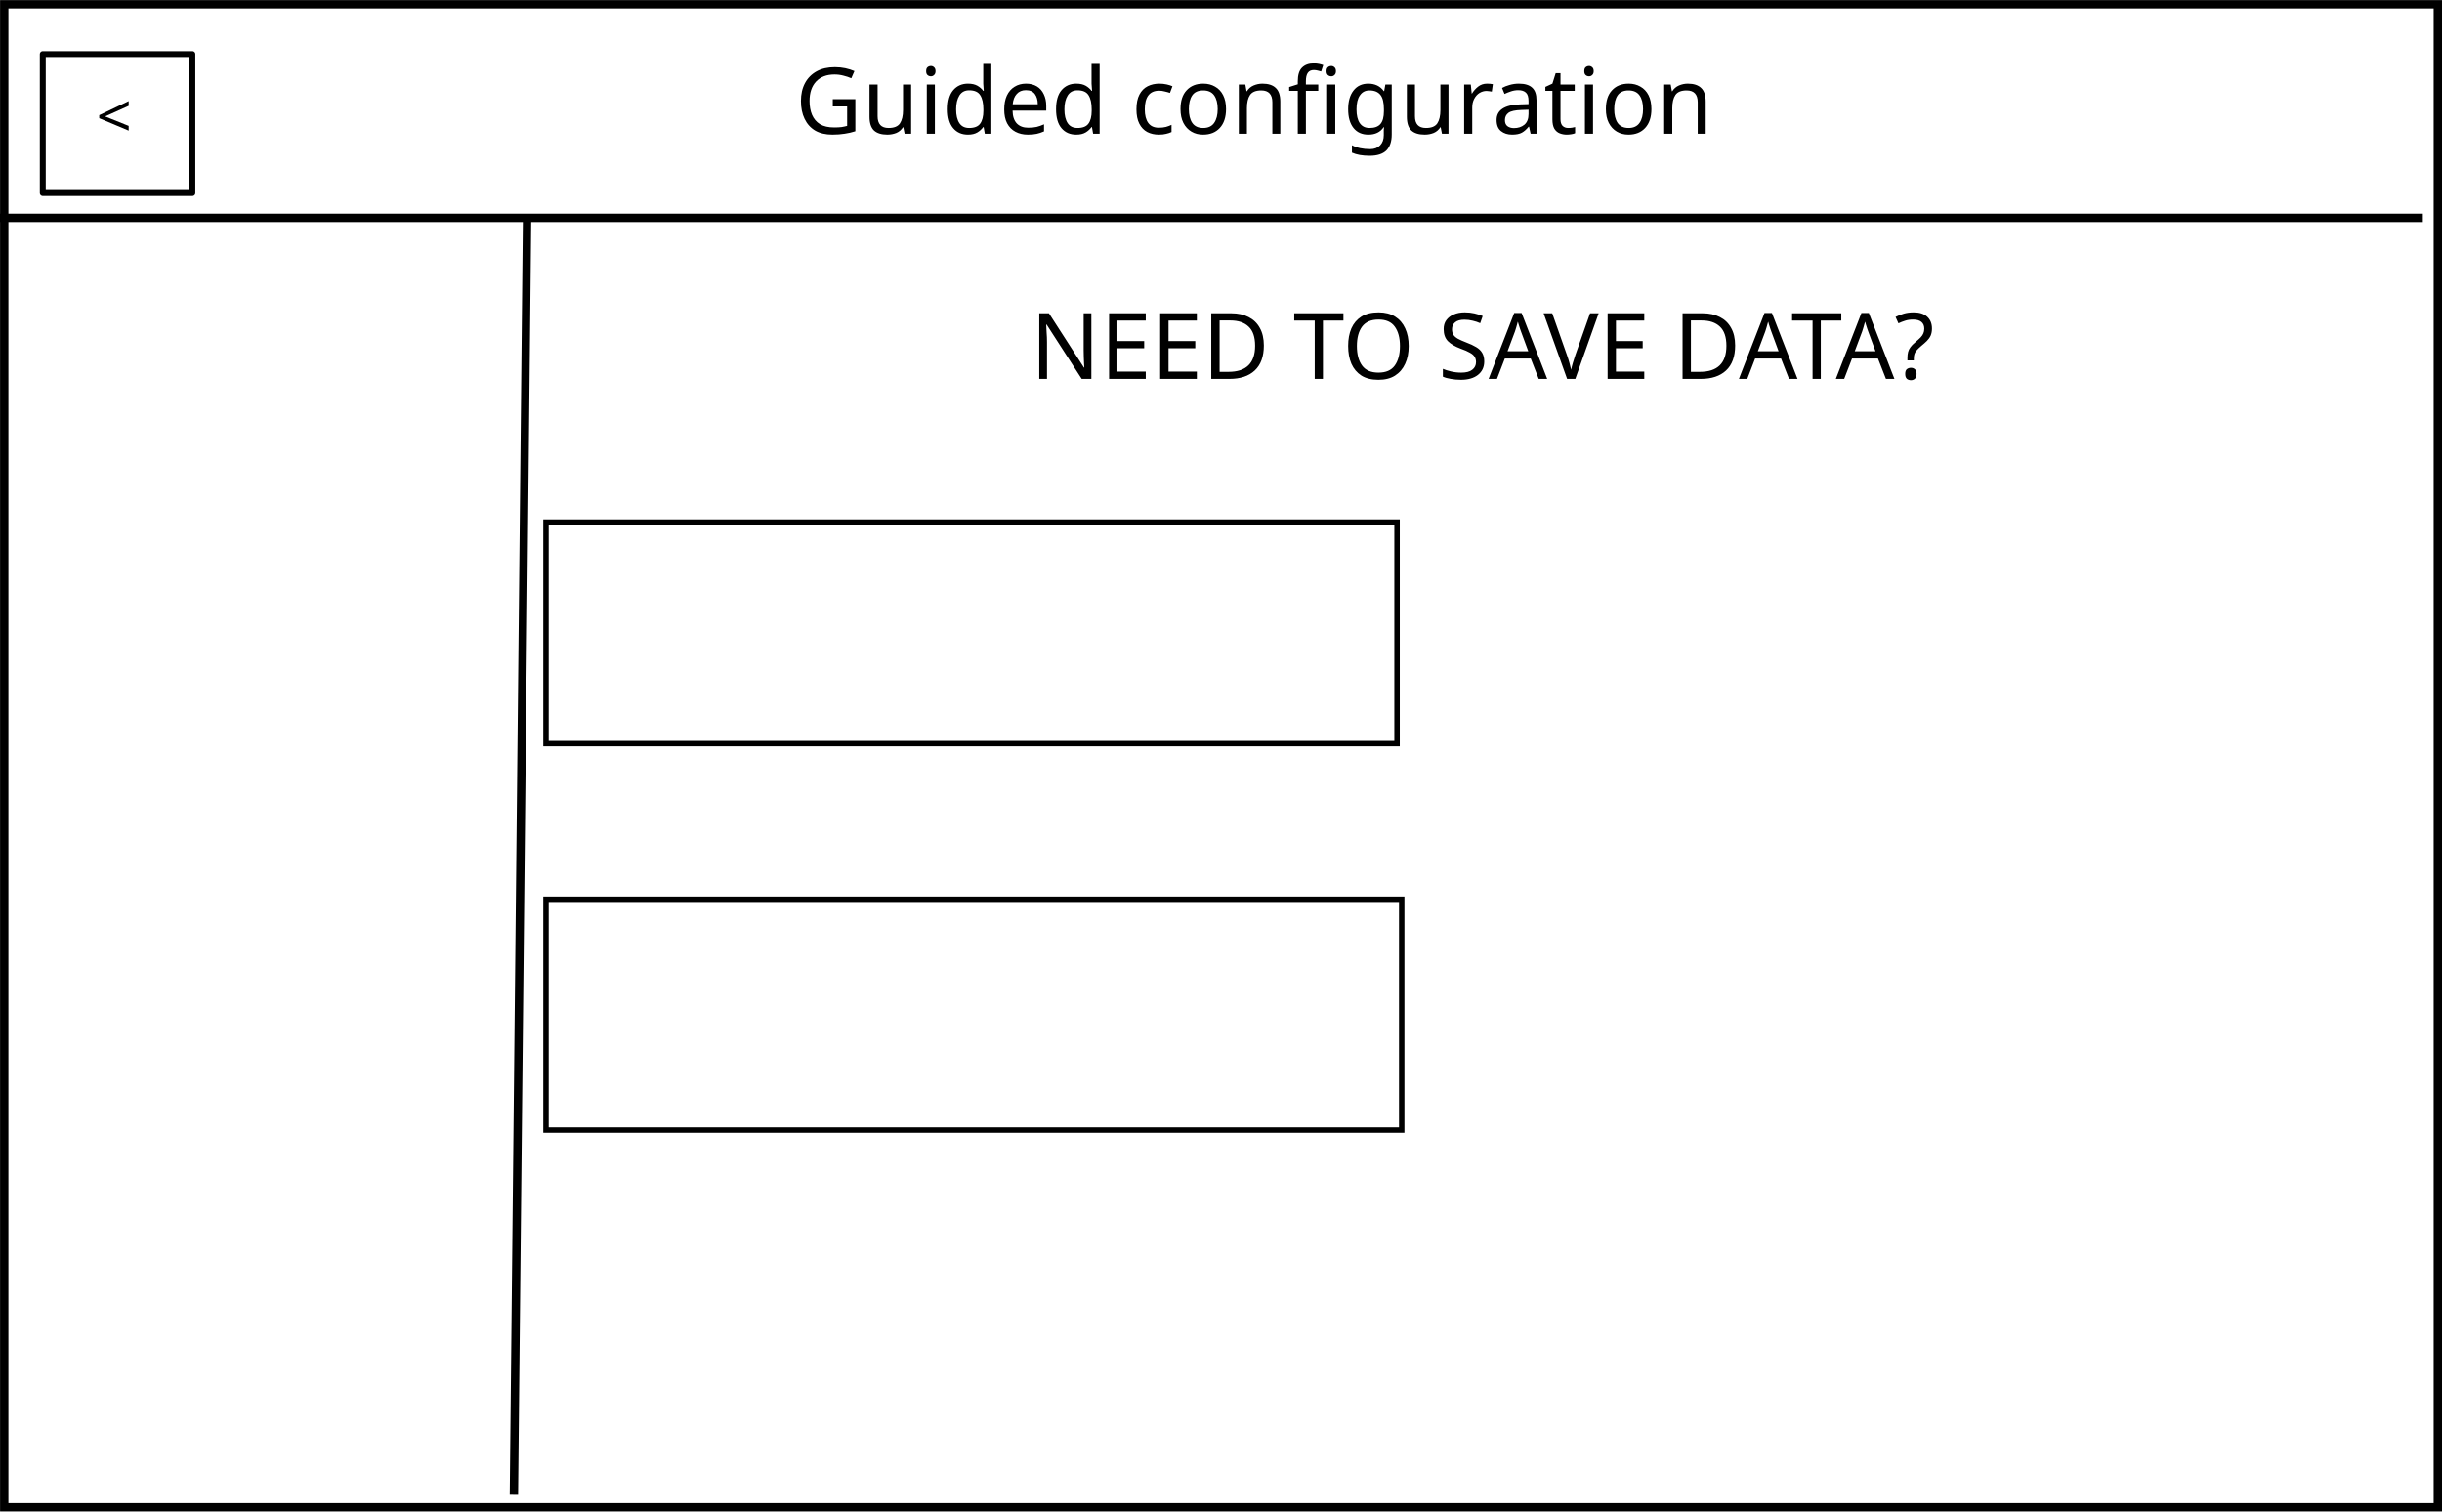
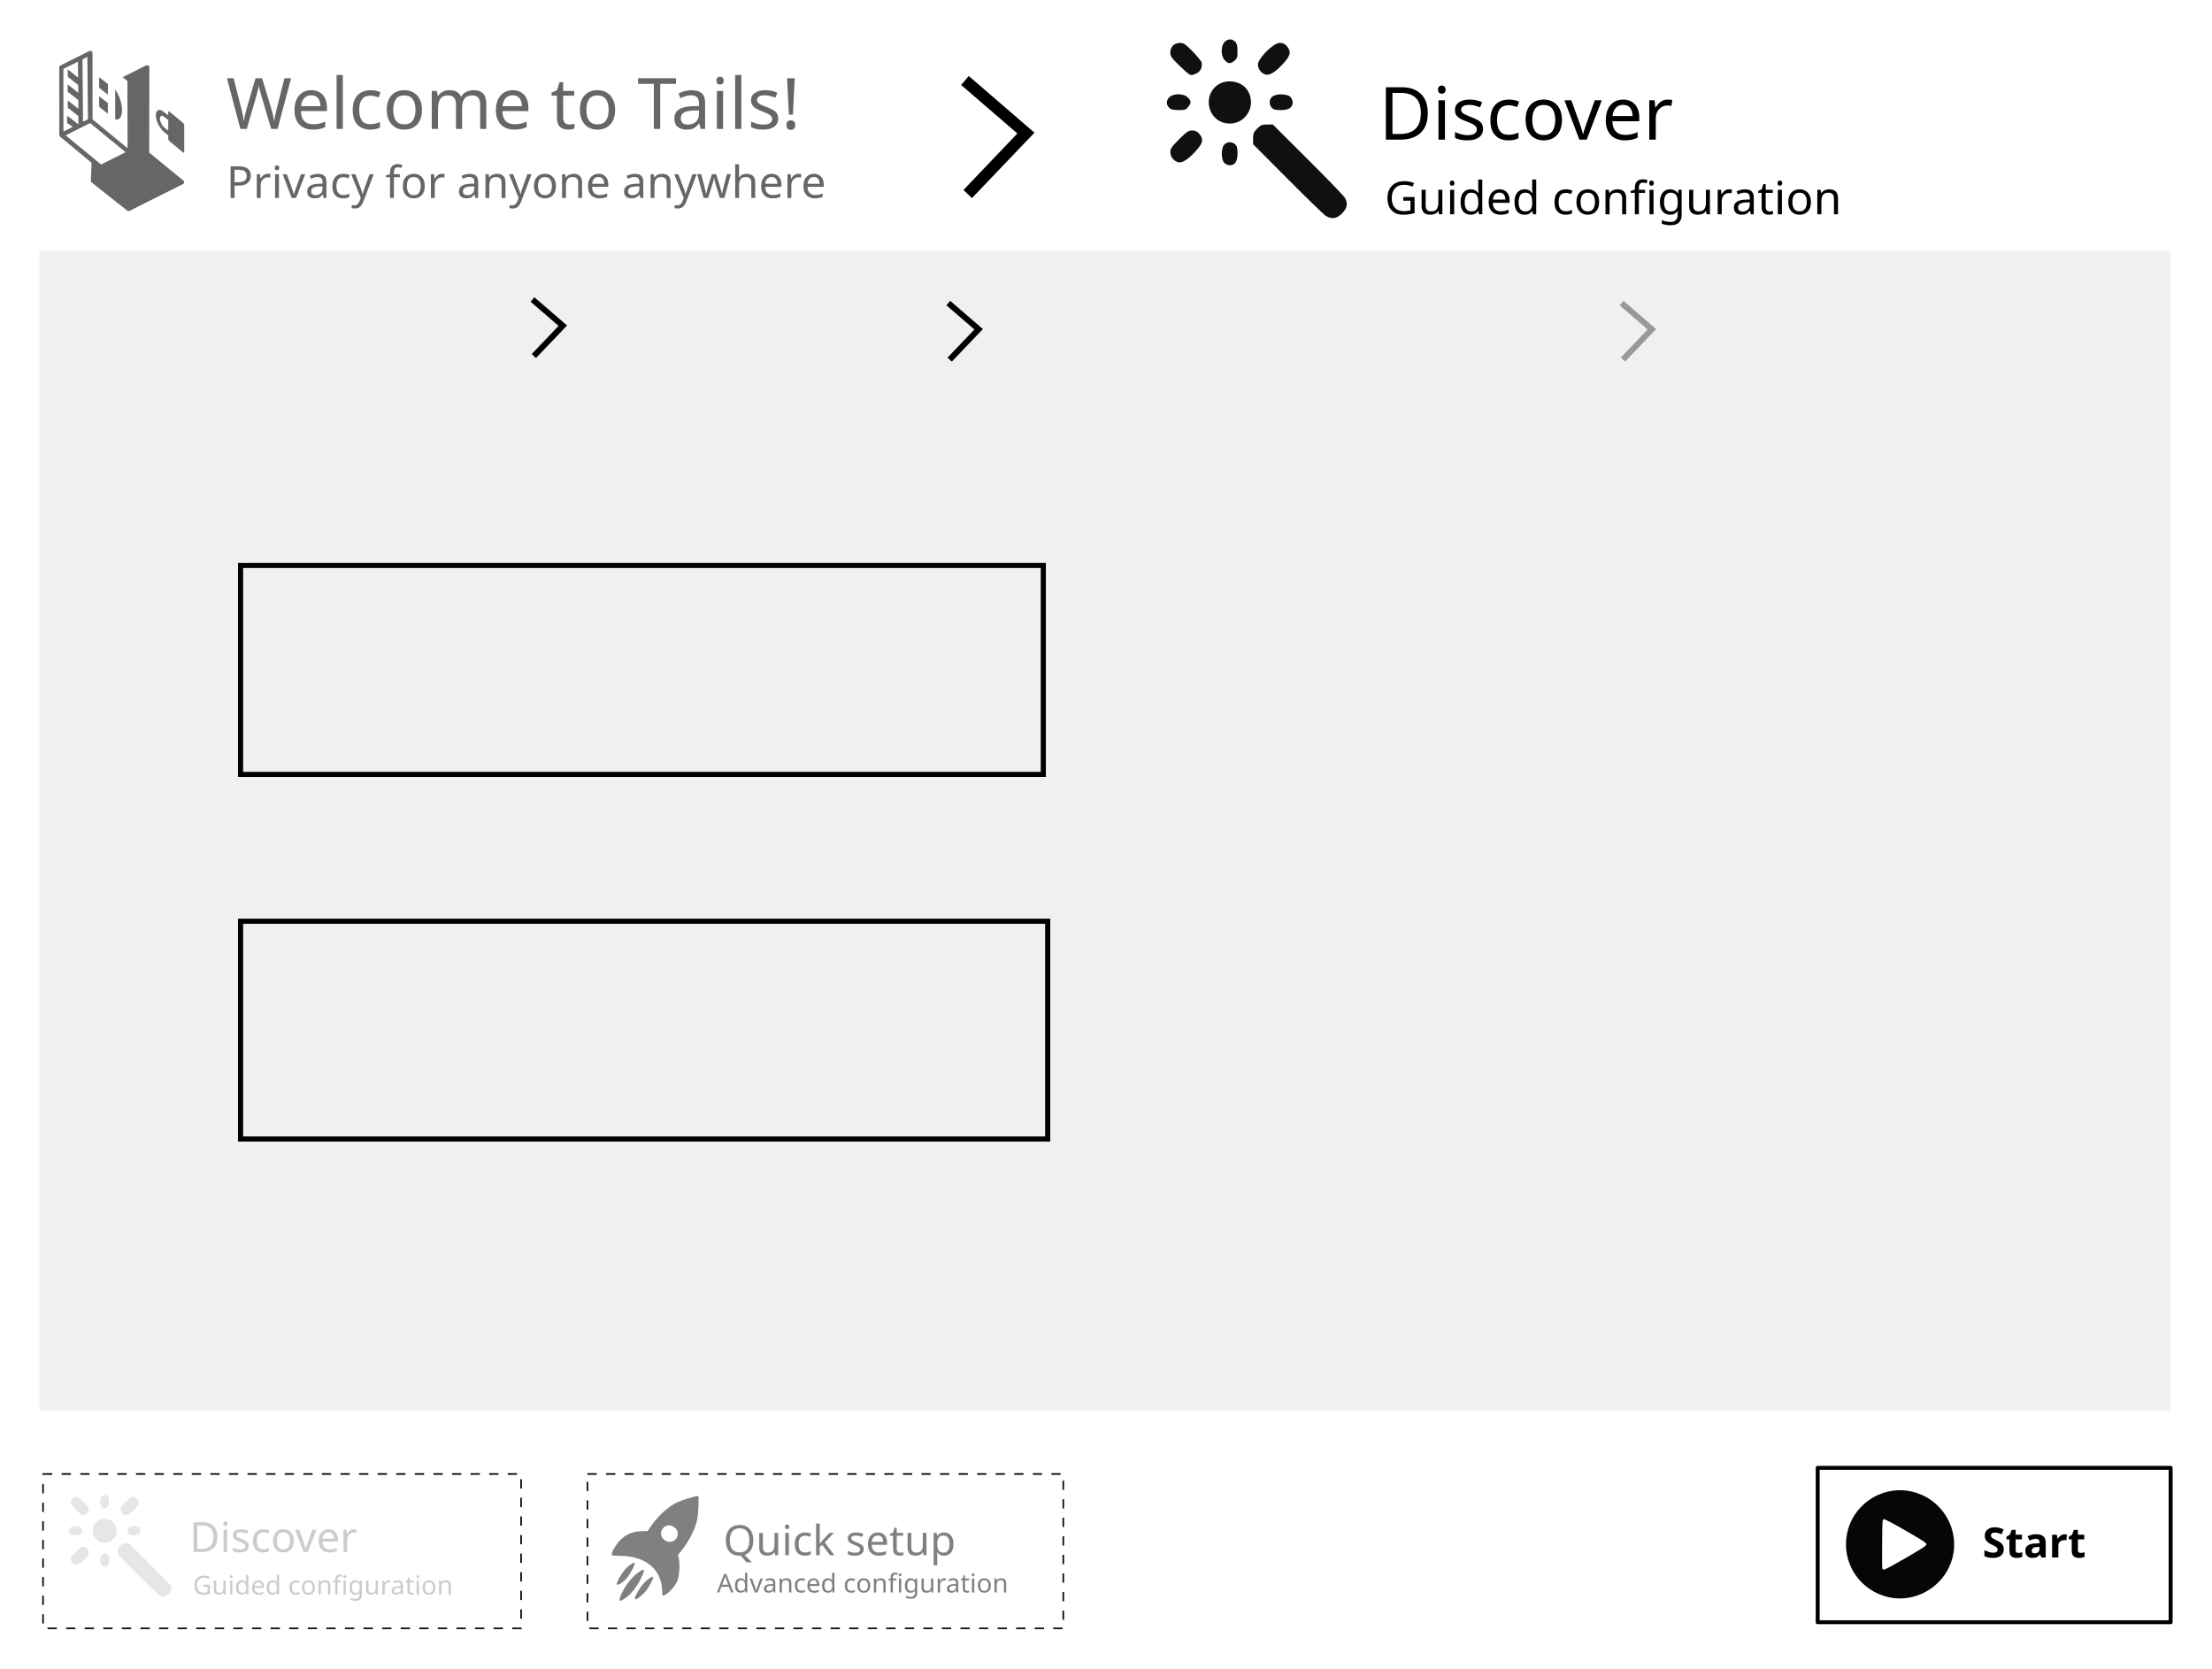
- <svg xmlns="http://www.w3.org/2000/svg" width="584.875" height="362" id="svg11178" version="1.1">
+ <svg xmlns="http://www.w3.org/2000/svg" width="561.674" height="423.606" id="svg11178" version="1.1">
  <defs id="defs11180" />
-   <g id="layer1" transform="translate(-83.00612,-351.3363)">
-     <g transform="matrix(2,0,0,2,688.2561,-952.5387)" id="g11049">
-       <rect width="291.429" height="180" x="-302.117" y="652.45" id="rect3680-1-7" style="fill:none;stroke:#000000;stroke-opacity:1" />
-       <g transform="translate(-316.4977,209.3736)" id="g4483-3-5-7">
-         <rect width="17.911" height="16.638" x="18.997" y="449.044" id="rect3779-8-4-8-9-0-3-81" style="fill:none;stroke:#000000;stroke-width:0.709;stroke-linejoin:round;stroke-miterlimit:4;stroke-opacity:1;stroke-dasharray:none" />
-         <text x="24.881" y="468.422" transform="scale(1.020449,0.9799612)" id="text3840-5-9-2-62-6" xml:space="preserve" style="font-size:7.315px;font-style:normal;font-variant:normal;font-weight:normal;font-stretch:normal;text-align:start;line-height:125%;letter-spacing:0px;word-spacing:0px;writing-mode:lr-tb;text-anchor:start;fill:#000000;fill-opacity:1;stroke:none;font-family:Sans;-inkscape-font-specification:Sans">
-           <tspan x="24.881" y="468.422" id="tspan3842-34-0-8-7-7">&lt;</tspan>
-         </text>
+   <g id="layer1" transform="translate(-740.6009,-333.8482)">
+     <rect width="541.026" height="294.504" x="750.601" y="397.443" id="rect22803" style="fill:#f0f0f0;fill-opacity:1;stroke:none" />
+     <flowRoot transform="matrix(2,0,0,2,1364.408,-584.2873)" id="flowRoot8410-1" xml:space="preserve" style="font-size:6px;font-style:normal;font-weight:normal;line-height:125%;letter-spacing:0px;word-spacing:0px;fill:#000000;fill-opacity:1;stroke:none;font-family:Sans">
+       <flowRegion id="flowRegion8412-6">
+         <rect width="56.756" height="15.766" x="-297.18" y="496.628" id="rect8414-9" style="font-size:6px" />
+       </flowRegion>
+       <flowPara id="flowPara8416-9">1. Introduction</flowPara>
+     </flowRoot>
+     <flowRoot transform="matrix(2,0,0,2,1492.993,-583.2834)" id="flowRoot8410-0-29" xml:space="preserve" style="font-size:6px;font-style:normal;font-variant:normal;font-weight:normal;font-stretch:normal;text-align:start;line-height:125%;letter-spacing:0px;word-spacing:0px;writing-mode:lr;text-anchor:start;fill:#000000;fill-opacity:1;stroke:none;font-family:Sans;-inkscape-font-specification:Sans">
+       <flowRegion id="flowRegion8412-9-2">
+         <rect width="56.756" height="15.766" x="-297.18" y="496.628" id="rect8414-7-4" style="font-size:6px;font-style:normal;font-variant:normal;font-weight:normal;font-stretch:normal;text-align:start;line-height:125%;writing-mode:lr;text-anchor:start;font-family:Sans;-inkscape-font-specification:Sans" />
+       </flowRegion>
+       <flowPara id="flowPara8471-27" style="font-size:6px;font-style:normal;font-variant:normal;font-weight:normal;font-stretch:normal;text-align:start;line-height:125%;writing-mode:lr;text-anchor:start;font-family:Sans;-inkscape-font-specification:Sans">2. Context</flowPara>
+     </flowRoot>
+     <flowRoot transform="matrix(2,0,0,2,1773.97,-583.4823)" id="flowRoot8410-3-0" xml:space="preserve" style="font-size:6px;font-style:normal;font-variant:normal;font-weight:normal;font-stretch:normal;text-align:start;line-height:125%;letter-spacing:0px;word-spacing:0px;writing-mode:lr-tb;text-anchor:start;fill:#999999;fill-opacity:1;stroke:none;font-family:Sans;-inkscape-font-specification:Sans">
+       <flowRegion id="flowRegion8412-3-4">
+         <rect width="56.756" height="15.766" x="-297.18" y="496.628" id="rect8414-4-8" style="font-size:6px;font-style:normal;font-variant:normal;font-weight:normal;font-stretch:normal;text-align:start;line-height:125%;writing-mode:lr-tb;text-anchor:start;fill:#999999;font-family:Sans;-inkscape-font-specification:Sans" />
+       </flowRegion>
+       <flowPara id="flowPara8416-8-4" style="font-size:6px;font-style:normal;font-variant:normal;font-weight:normal;font-stretch:normal;text-align:start;line-height:125%;writing-mode:lr-tb;text-anchor:start;fill:#999999;font-family:Sans;-inkscape-font-specification:Sans">4. Check and go</flowPara>
+     </flowRoot>
+     <flowRoot transform="matrix(2,0,0,2,1593.798,-583.3347)" id="flowRoot8410-37-87" xml:space="preserve" style="font-size:6px;font-style:normal;font-weight:bold;line-height:125%;letter-spacing:0px;word-spacing:0px;fill:#000000;fill-opacity:1;stroke:none;font-family:Sans;-inkscape-font-specification:Sans Bold;font-stretch:normal;font-variant:normal;text-anchor:start;text-align:start;writing-mode:lr">
+       <flowRegion id="flowRegion8412-0-07">
+         <rect width="68.921" height="9.85" x="-297.18" y="496.628" id="rect8414-45-31" style="font-size:6px;fill:#000000;-inkscape-font-specification:Sans Bold;font-family:Sans;font-weight:bold;font-style:normal;font-stretch:normal;font-variant:normal;text-anchor:start;text-align:start;writing-mode:lr;line-height:125%" />
+       </flowRegion>
+       <flowPara id="flowPara8416-5-3">3. Need to save data?</flowPara>
+     </flowRoot>
+     <text x="798.013" y="366.569" id="text3840-4-10" xml:space="preserve" style="font-size:17.998px;font-style:normal;font-variant:normal;font-weight:normal;font-stretch:normal;text-align:start;line-height:125%;letter-spacing:0px;word-spacing:0px;writing-mode:lr-tb;text-anchor:start;fill:#666666;fill-opacity:1;stroke:none;font-family:Sans;-inkscape-font-specification:Sans">
+       <tspan x="798.013" y="366.569" id="tspan3842-3-5" style="fill:#666666">Welcome to Tails!</tspan>
+     </text>
+     <path d="m 986.59,353.142 -1.938,2.281 14.281,12.312 -13.688,14.344 2.156,2.062 14.781,-15.469 1.094,-1.125 -1.188,-1.031 -15.5,-13.375 z" id="path22225" style="font-size:medium;font-style:normal;font-variant:normal;font-weight:normal;font-stretch:normal;text-indent:0;text-align:start;text-decoration:none;line-height:normal;letter-spacing:normal;word-spacing:normal;text-transform:none;direction:ltr;block-progression:tb;writing-mode:lr-tb;text-anchor:start;baseline-shift:baseline;color:#000000;fill:#000000;fill-opacity:1;stroke:none;stroke-width:3;marker:none;visibility:visible;display:inline;overflow:visible;enable-background:accumulate;font-family:Sans;-inkscape-font-specification:Sans" />
+     <text x="1090.69" y="369.297" id="text3836-4" xml:space="preserve" style="font-size:18.624px;font-style:normal;font-variant:normal;font-weight:normal;font-stretch:normal;text-align:start;line-height:125%;letter-spacing:0px;word-spacing:0px;writing-mode:lr-tb;text-anchor:start;fill:#000000;fill-opacity:1;stroke:none;font-family:Sans;-inkscape-font-specification:Sans">
+       <tspan x="1090.69" y="369.297" id="tspan3838-7">Discover</tspan>
+     </text>
+     <text x="1092.2" y="388.248" id="text20391" xml:space="preserve" style="font-size:11.614px;font-style:normal;font-variant:normal;font-weight:normal;font-stretch:normal;text-align:start;line-height:125%;letter-spacing:0px;word-spacing:0px;writing-mode:lr-tb;text-anchor:start;fill:#000000;fill-opacity:1;stroke:none;font-family:Sans;-inkscape-font-specification:Sans">
+       <tspan x="1092.2" y="388.248" id="tspan20393">Guided configuration</tspan>
+     </text>
+     <path d="m 1077.224,388.639 c -0.503,-0.316 -4.856,-4.537 -9.673,-9.379 l -8.759,-8.804 0,-1.466 c 0,-1.26 0.145,-1.61 1.036,-2.501 0.891,-0.891 1.241,-1.036 2.502,-1.036 l 1.466,0 8.945,8.912 c 4.92,4.901 9.141,9.282 9.38,9.734 0.778,1.472 0.558,2.629 -0.748,3.935 -1.366,1.366 -2.644,1.553 -4.149,0.605 z m -25.744,-13.437 c -0.821,-0.821 -0.856,-3.589 -0.058,-4.574 0.67,-0.827 1.978,-0.892 2.81,-0.139 0.466,0.421 0.599,0.939 0.599,2.323 0,2.013 -0.651,2.999 -1.98,2.999 -0.419,0 -1.036,-0.274 -1.371,-0.609 z m -11.882,-0.218 c -1.06,-0.38 -1.828,-1.422 -1.828,-2.479 0,-0.92 0.309,-1.376 2.231,-3.298 1.922,-1.922 2.379,-2.231 3.298,-2.231 0.721,0 1.268,0.222 1.684,0.685 1.337,1.485 1.153,2.475 -0.864,4.664 -2.003,2.174 -3.47,3.036 -4.521,2.658 z m 12.079,-9.894 c -4.718,-1.006 -5.694,-7.555 -1.48,-9.923 2.27,-1.276 5.603,-0.626 7.006,1.367 2.915,4.138 -0.615,9.603 -5.526,8.556 z m -14.211,-3.903 c -0.809,-0.809 -0.771,-1.875 0.096,-2.689 1.05,-0.986 3.616,-0.939 4.64,0.085 0.912,0.912 0.934,1.37 0.116,2.41 -0.555,0.706 -0.849,0.803 -2.437,0.803 -1.4,0 -1.943,-0.137 -2.415,-0.609 z m 26.058,0.009 c -0.753,-0.832 -0.689,-2.14 0.139,-2.81 0.986,-0.798 3.753,-0.763 4.574,0.058 0.335,0.335 0.609,0.952 0.609,1.371 0,1.329 -0.987,1.98 -2.999,1.98 -1.384,0 -1.902,-0.134 -2.323,-0.599 z m -20.879,-8.448 c -0.251,-0.09 -1.451,-1.138 -2.666,-2.329 -1.932,-1.895 -2.209,-2.304 -2.209,-3.263 0,-1.428 1.012,-2.422 2.465,-2.422 0.905,0 1.362,0.312 3.232,2.209 1.198,1.215 2.216,2.483 2.263,2.818 0.181,1.29 -0.343,2.316 -1.41,2.762 -0.575,0.24 -1.084,0.426 -1.132,0.413 -0.047,-0.014 -0.292,-0.098 -0.543,-0.187 z m 19.194,-0.007 c -1.06,-0.38 -1.828,-1.422 -1.828,-2.479 0,-1.585 3.944,-5.529 5.529,-5.529 0.721,0 1.268,0.222 1.684,0.685 1.337,1.485 1.153,2.475 -0.864,4.664 -2.003,2.174 -3.47,3.036 -4.521,2.658 z m -10.22,-3.576 c -1.056,-1.056 -1.08,-3.709 -0.043,-4.683 0.88,-0.826 1.853,-0.846 2.646,-0.053 0.472,0.472 0.609,1.016 0.609,2.415 0,1.588 -0.097,1.882 -0.803,2.437 -1.04,0.818 -1.498,0.796 -2.41,-0.116 z" id="path21150" style="fill:#101010" />
+     <rect width="89.624" height="39.191" x="1202.15" y="706.506" id="rect3779-5-4-1" style="fill:none;stroke:#000000;stroke-width:1;stroke-linejoin:round;stroke-miterlimit:4;stroke-opacity:1;stroke-dasharray:none" />
+     <text x="1264.02" y="729.265" id="text3844-1" xml:space="preserve" style="font-size:10.6px;font-style:normal;font-variant:normal;font-weight:bold;font-stretch:normal;text-align:center;line-height:125%;letter-spacing:0px;word-spacing:0px;writing-mode:lr-tb;text-anchor:middle;fill:#000000;fill-opacity:1;stroke:none;font-family:Sans;-inkscape-font-specification:Sans Bold">
+       <tspan x="1264.02" y="729.265" id="tspan3846-4" style="font-size:10.6px;font-style:normal;font-variant:normal;font-weight:bold;font-stretch:normal;text-align:center;line-height:125%;writing-mode:lr-tb;text-anchor:middle;font-family:Sans;-inkscape-font-specification:Sans Bold">Start</tspan>
+     </text>
+     <rect width="121.391" height="39.191" x="751.531" y="708.067" id="rect3779-4-3" style="fill:none;stroke:#000000;stroke-width:0.393;stroke-linejoin:round;stroke-miterlimit:4;stroke-opacity:1;stroke-dasharray:2.36, 2.36;stroke-dashoffset:0" />
+     <rect width="120.83" height="39.191" x="889.763" y="708.067" id="rect3779-8-4-3" style="fill:none;stroke:#000000;stroke-width:0.393;stroke-linejoin:round;stroke-miterlimit:4;stroke-opacity:1;stroke-dasharray:2.356, 2.356;stroke-dashoffset:0" />
+     <text x="788.713" y="727.873" id="text3836-4-8" xml:space="preserve" style="font-size:10.6px;font-style:normal;font-variant:normal;font-weight:normal;font-stretch:normal;text-align:start;line-height:125%;letter-spacing:0px;word-spacing:0px;writing-mode:lr-tb;text-anchor:start;fill:#cccccc;fill-opacity:1;stroke:none;font-family:Sans;-inkscape-font-specification:Sans">
+       <tspan x="788.713" y="727.873" id="tspan3838-7-2" style="fill:#cccccc">Discover</tspan>
+     </text>
+     <text x="924.264" y="728.7" id="text3840-4" xml:space="preserve" style="font-size:10.6px;font-style:normal;font-variant:normal;font-weight:normal;font-stretch:normal;text-align:start;line-height:125%;letter-spacing:0px;word-spacing:0px;writing-mode:lr-tb;text-anchor:start;fill:#808080;fill-opacity:1;stroke:none;font-family:Sans;-inkscape-font-specification:Sans">
+       <tspan x="924.264" y="728.7" id="tspan3842-3" style="fill:#808080">Quick setup</tspan>
+     </text>
+     <text x="789.572" y="738.659" id="text20391-3" xml:space="preserve" style="font-size:6.61px;font-style:normal;font-variant:normal;font-weight:normal;font-stretch:normal;text-align:start;line-height:125%;letter-spacing:0px;word-spacing:0px;writing-mode:lr-tb;text-anchor:start;fill:#cccccc;fill-opacity:1;stroke:none;font-family:Sans;-inkscape-font-specification:Sans">
+       <tspan x="789.572" y="738.659" id="tspan20393-5" style="fill:#cccccc">Guided configuration</tspan>
+     </text>
+     <text x="922.641" y="738.154" id="text20391-4" xml:space="preserve" style="font-size:6.61px;font-style:normal;font-variant:normal;font-weight:normal;font-stretch:normal;text-align:start;line-height:125%;letter-spacing:0px;word-spacing:0px;writing-mode:lr-tb;text-anchor:start;fill:#808080;fill-opacity:1;stroke:none;font-family:Sans;-inkscape-font-specification:Sans">
+       <tspan x="922.641" y="738.154" id="tspan20393-7" style="fill:#808080">Advanced configuration</tspan>
+     </text>
+     <path d="m 897.95,739.746 c 0.498,-2.028 2.651,-5.145 4.49,-6.502 2.014,-1.486 2.148,-1.202 0.765,1.619 -1.008,2.056 -2.559,3.925 -4.039,4.868 -1.064,0.678 -1.379,0.682 -1.215,0.015 z m 3.893,-0.018 c -0.223,-0.361 1.22,-2.864 2.299,-3.988 1.04,-1.083 2.069,-1.755 2.313,-1.51 0.2,0.2 -1.202,2.817 -1.987,3.709 -0.763,0.867 -2.084,1.946 -2.383,1.946 -0.08,0 -0.189,-0.07 -0.242,-0.156 z m 6.887,-1.824 c -0.014,-5.597 -4.174,-9.071 -10.862,-9.071 -1.418,0 -1.879,-0.061 -1.954,-0.257 -0.168,-0.438 1.022,-2.524 2.064,-3.615 1.551,-1.626 3.382,-2.376 5.822,-2.385 l 1.236,-0.005 0.742,-1.093 c 1.911,-2.814 4.396,-5.072 6.893,-6.264 1.096,-0.523 4.148,-1.465 4.995,-1.543 0.353,-0.032 0.366,0.06 0.308,2.269 -0.033,1.266 -0.17,2.842 -0.303,3.503 -0.527,2.598 -2.039,5.621 -4.057,8.112 l -0.829,1.023 0.205,1.095 c 0.291,1.554 0.111,4.18 -0.373,5.45 -0.431,1.132 -1.521,2.49 -2.662,3.316 -1.068,0.774 -1.221,0.707 -1.224,-0.535 z m 2.964,-12.885 c 1.254,-0.741 1.375,-2.367 0.25,-3.355 -1.111,-0.976 -2.688,-0.641 -3.327,0.707 -0.833,1.756 1.374,3.655 3.078,2.648 z m -14.465,10.767 c 0.248,-0.821 1.207,-2.458 1.944,-3.318 0.898,-1.049 2.34,-2.087 2.574,-1.854 0.222,0.222 -0.778,2.304 -1.683,3.504 -1.166,1.546 -3.151,2.714 -2.834,1.668 z" id="path21112" style="fill:#808080" />
+     <path d="m 781.048,738.882 c -0.286,-0.18 -2.764,-2.582 -5.506,-5.338 l -4.985,-5.011 0,-0.834 c 0,-0.717 0.083,-0.917 0.59,-1.424 0.507,-0.507 0.706,-0.59 1.424,-0.59 l 0.834,0 5.091,5.072 c 2.8,2.79 5.203,5.283 5.339,5.54 0.443,0.838 0.318,1.497 -0.426,2.24 -0.778,0.778 -1.505,0.884 -2.361,0.345 z m -14.653,-7.648 c -0.467,-0.467 -0.487,-2.042 -0.033,-2.604 0.381,-0.471 1.126,-0.508 1.599,-0.079 0.265,0.24 0.341,0.535 0.341,1.322 0,1.146 -0.371,1.707 -1.127,1.707 -0.238,0 -0.59,-0.156 -0.78,-0.347 z m -6.763,-0.124 c -0.603,-0.216 -1.04,-0.809 -1.04,-1.411 0,-0.523 0.176,-0.783 1.27,-1.877 1.094,-1.094 1.354,-1.27 1.877,-1.27 0.41,0 0.721,0.127 0.959,0.39 0.761,0.845 0.656,1.409 -0.492,2.654 -1.14,1.237 -1.975,1.728 -2.573,1.513 z m 6.875,-5.631 c -2.685,-0.573 -3.241,-4.3 -0.842,-5.648 1.292,-0.726 3.189,-0.356 3.988,0.778 1.659,2.355 -0.35,5.466 -3.145,4.87 z m -8.089,-2.221 c -0.46,-0.46 -0.439,-1.067 0.055,-1.53 0.598,-0.561 2.058,-0.535 2.641,0.049 0.519,0.519 0.532,0.78 0.066,1.372 -0.316,0.402 -0.483,0.457 -1.387,0.457 -0.797,0 -1.106,-0.078 -1.375,-0.347 z m 14.831,0.005 c -0.429,-0.474 -0.392,-1.218 0.079,-1.599 0.561,-0.454 2.136,-0.434 2.604,0.033 0.191,0.191 0.347,0.542 0.347,0.78 0,0.756 -0.562,1.127 -1.707,1.127 -0.788,0 -1.082,-0.076 -1.322,-0.341 z m -11.883,-4.808 c -0.143,-0.051 -0.826,-0.648 -1.517,-1.326 -1.1,-1.078 -1.257,-1.311 -1.257,-1.857 0,-0.813 0.576,-1.378 1.403,-1.378 0.515,0 0.775,0.178 1.84,1.257 0.682,0.691 1.261,1.413 1.288,1.604 0.103,0.734 -0.195,1.318 -0.803,1.572 -0.327,0.137 -0.617,0.243 -0.644,0.235 -0.027,-0.008 -0.166,-0.056 -0.309,-0.107 z m 10.924,-0.004 c -0.603,-0.216 -1.04,-0.809 -1.04,-1.411 0,-0.902 2.245,-3.147 3.147,-3.147 0.41,0 0.721,0.127 0.959,0.39 0.761,0.845 0.656,1.409 -0.492,2.654 -1.14,1.237 -1.975,1.728 -2.573,1.513 z m -5.817,-2.035 c -0.601,-0.601 -0.615,-2.111 -0.024,-2.665 0.501,-0.47 1.055,-0.481 1.506,-0.03 0.269,0.269 0.347,0.578 0.347,1.375 0,0.904 -0.055,1.071 -0.457,1.387 -0.592,0.466 -0.852,0.453 -1.372,-0.066 z" id="path21150-9" style="fill:#e6e6e6" />
+     <path d="m 1152.824,410.231 -0.964,1.135 7.107,6.127 -6.811,7.138 1.073,1.026 7.356,-7.698 0.544,-0.56 -0.591,-0.513 -7.713,-6.656 z" id="path22225-3" style="font-size:medium;font-style:normal;font-variant:normal;font-weight:normal;font-stretch:normal;text-indent:0;text-align:start;text-decoration:none;line-height:normal;letter-spacing:normal;word-spacing:normal;text-transform:none;direction:ltr;block-progression:tb;writing-mode:lr-tb;text-anchor:start;baseline-shift:baseline;color:#000000;fill:#999999;fill-opacity:1;stroke:none;stroke-width:3;marker:none;visibility:visible;display:inline;overflow:visible;enable-background:accumulate;font-family:Sans;-inkscape-font-specification:Sans" />
+     <path d="m 981.879,410.231 -0.964,1.135 7.107,6.127 -6.811,7.138 1.073,1.026 7.356,-7.698 0.544,-0.56 -0.591,-0.513 -7.713,-6.656 z" id="path22225-5" style="font-size:medium;font-style:normal;font-variant:normal;font-weight:normal;font-stretch:normal;text-indent:0;text-align:start;text-decoration:none;line-height:normal;letter-spacing:normal;word-spacing:normal;text-transform:none;direction:ltr;block-progression:tb;writing-mode:lr-tb;text-anchor:start;baseline-shift:baseline;color:#000000;fill:#000000;fill-opacity:1;stroke:none;stroke-width:3;marker:none;visibility:visible;display:inline;overflow:visible;enable-background:accumulate;font-family:Sans;-inkscape-font-specification:Sans" />
+     <path d="m 876.291,409.319 -0.964,1.135 7.107,6.127 -6.811,7.138 1.073,1.026 7.356,-7.698 0.544,-0.56 -0.591,-0.513 -7.713,-6.656 z" id="path22225-7" style="font-size:medium;font-style:normal;font-variant:normal;font-weight:normal;font-stretch:normal;text-indent:0;text-align:start;text-decoration:none;line-height:normal;letter-spacing:normal;word-spacing:normal;text-transform:none;direction:ltr;block-progression:tb;writing-mode:lr-tb;text-anchor:start;baseline-shift:baseline;color:#000000;fill:#000000;fill-opacity:1;stroke:none;stroke-width:3;marker:none;visibility:visible;display:inline;overflow:visible;enable-background:accumulate;font-family:Sans;-inkscape-font-specification:Sans" />
+     <text x="798.067" y="384.09" id="text20391-4-7" xml:space="preserve" style="font-size:11.224px;font-style:normal;font-variant:normal;font-weight:normal;font-stretch:normal;text-align:start;line-height:125%;letter-spacing:0px;word-spacing:0px;writing-mode:lr-tb;text-anchor:start;fill:#666666;fill-opacity:1;stroke:none;font-family:Sans;-inkscape-font-specification:Sans">
+       <tspan x="798.067" y="384.09" id="tspan20393-7-7" style="fill:#666666">Privacy for anyone anywhere</tspan>
+     </text>
+     <g transform="matrix(0.4050284,0,0,0.4050284,751.5984,342.6904)" id="g5374" style="fill:#666666;fill-opacity:1">
+       <path d="m 88.342,56.73 0,16.663 c 0,0.51 -0.341,0.644 -0.761,0.297 L 79.077,66.649 C 78.658,66.302 78.317,65.609 78.317,65.099 l 0,-2.098 -2.658,-2.161 c -2.85,-2.317 -5.132,-7.022 -5.132,-10.465 0,-3.442 2.298,-4.339 5.132,-2.003 l 2.658,2.161 0,-2.098 c 0,-0.51 0.341,-0.644 0.76,-0.297 l 8.504,7.04 c 0.421,0.346 0.761,1.041 0.761,1.551 z M 75.811,51.432 c -1.5,-1.237 -2.716,-0.762 -2.716,1.06 0,1.822 1.216,4.302 2.716,5.539 l 2.506,2.036 0,-6.599 -2.506,-2.036 z" id="path5189-4" style="fill:#666666;fill-opacity:1" />
+       <g transform="matrix(0.4641031,0.9267926,-0.9267926,0.4641031,77.25838,-14.89278)" id="g3500" style="fill:#666666;fill-opacity:1">
+         <path d="M 97.976,37.8 C 97.972,37.779 97.968,37.758 97.963,37.737 97.947,37.669 97.927,37.602 97.901,37.538 97.898,37.53 97.896,37.522 97.893,37.515 97.863,37.446 97.826,37.38 97.786,37.317 97.775,37.299 97.762,37.283 97.75,37.266 97.715,37.216 97.676,37.169 97.634,37.125 97.623,37.113 97.613,37.101 97.601,37.089 97.548,37.037 97.49,36.989 97.428,36.946 97.413,36.935 97.396,36.927 97.38,36.917 97.349,36.898 97.32,36.877 97.288,36.86 L 96.743,36.576 71.837,47.696 25.252,24.269 l -0.666,0.33 c -0.006,0.003 -0.01,0.007 -0.016,0.01 -0.047,0.024 -0.09,0.055 -0.134,0.084 -0.029,0.019 -0.06,0.036 -0.087,0.057 -0.034,0.027 -0.063,0.059 -0.094,0.09 -0.031,0.03 -0.065,0.059 -0.093,0.092 -0.022,0.026 -0.039,0.056 -0.06,0.084 -0.031,0.043 -0.063,0.086 -0.088,0.132 -0.003,0.005 -0.007,0.01 -0.01,0.015 -0.015,0.028 -0.022,0.057 -0.035,0.085 -0.02,0.046 -0.041,0.09 -0.056,0.138 -0.013,0.041 -0.02,0.082 -0.029,0.123 -0.009,0.043 -0.019,0.085 -0.024,0.128 -0.005,0.043 -0.004,0.085 -0.005,0.127 -0.001,0.044 -0.003,0.087 0.001,0.13 0.002,0.023 0.005,0.046 0.009,0.069 -0.006,0.051 -0.015,0.1 -0.015,0.152 L 23.854,41.674 27.217,40.107 63.622,58.211 38.538,69.347 l -18.939,-9.469 L 2.609,51.385 c -0.012,-0.006 -0.025,-0.009 -0.038,-0.014 -0.042,-0.02 -0.086,-0.035 -0.131,-0.05 -0.04,-0.014 -0.08,-0.028 -0.121,-0.038 -0.038,-0.009 -0.078,-0.014 -0.117,-0.019 -0.049,-0.007 -0.098,-0.014 -0.148,-0.015 -0.013,0 -0.024,-0.004 -0.037,-0.004 -0.025,0 -0.049,0.006 -0.074,0.007 -0.05,0.004 -0.099,0.007 -0.148,0.016 -0.04,0.007 -0.079,0.017 -0.118,0.027 -0.043,0.011 -0.085,0.024 -0.127,0.039 -0.039,0.015 -0.077,0.032 -0.114,0.051 -0.039,0.019 -0.077,0.039 -0.115,0.062 -0.035,0.022 -0.068,0.045 -0.1,0.07 -0.035,0.027 -0.07,0.054 -0.103,0.085 -0.031,0.029 -0.059,0.059 -0.087,0.09 -0.028,0.032 -0.056,0.064 -0.082,0.099 -0.028,0.038 -0.052,0.079 -0.076,0.12 -0.013,0.023 -0.03,0.042 -0.042,0.066 -0.006,0.012 -0.008,0.025 -0.014,0.037 -0.02,0.043 -0.036,0.089 -0.051,0.135 -0.013,0.039 -0.027,0.078 -0.036,0.117 -0.009,0.04 -0.014,0.081 -0.02,0.122 -0.007,0.048 -0.013,0.095 -0.014,0.142 0.001,0.014 -0.003,0.026 -0.003,0.039 l 0,19.531 c 0,0.026 0.006,0.051 0.008,0.077 0.003,0.048 0.006,0.096 0.014,0.143 0.007,0.042 0.017,0.082 0.028,0.122 0.011,0.042 0.023,0.083 0.038,0.123 0.015,0.04 0.033,0.079 0.052,0.117 0.019,0.038 0.038,0.076 0.061,0.112 0.022,0.035 0.046,0.069 0.071,0.102 0.027,0.035 0.054,0.069 0.084,0.102 0.028,0.031 0.059,0.059 0.09,0.087 0.032,0.029 0.064,0.056 0.1,0.082 0.038,0.027 0.077,0.051 0.118,0.075 0.023,0.014 0.043,0.031 0.068,0.043 L 37.946,91.543 c 0.007,0.004 0.015,0.004 0.022,0.008 0.017,0.008 0.032,0.017 0.049,0.025 0.01,0.004 0.02,0.007 0.03,0.011 0.056,0.022 0.113,0.041 0.171,0.055 0.012,0.003 0.024,0.006 0.036,0.009 0.016,0.003 0.032,0.005 0.048,0.008 0.077,0.014 0.154,0.024 0.232,0.024 0.001,0 0.002,0 0.003,0 l 0.001,0 10e-4,0 c 10e-4,0 0.002,0 0.003,0 0.078,0 0.156,-0.01 0.232,-0.024 0.016,-0.003 0.032,-0.005 0.048,-0.008 0.012,-0.003 0.024,-0.006 0.036,-0.009 0.058,-0.014 0.115,-0.033 0.17,-0.055 0.01,-0.004 0.021,-0.007 0.031,-0.011 0.017,-0.007 0.032,-0.017 0.049,-0.024 0.007,-0.003 0.015,-0.004 0.022,-0.008 L 61.746,81.642 l 9.462,5.221 c 0.018,0.01 0.037,0.017 0.056,0.026 0.019,0.01 0.038,0.02 0.058,0.029 0.008,0.003 0.016,0.007 0.024,0.01 0.031,0.013 0.063,0.023 0.095,0.033 0.019,0.006 0.038,0.013 0.058,0.019 0.021,0.006 0.043,0.011 0.064,0.015 0.015,0.003 0.029,0.006 0.044,0.008 0.007,0.001 0.015,0.003 0.022,0.004 0.014,0.002 0.028,0.006 0.042,0.008 0.059,0.008 0.117,0.013 0.176,0.013 l 0.001,0 0.001,0 c 10e-4,0 0.002,0 0.003,0 0.078,0 0.155,-0.01 0.232,-0.024 0.013,-0.002 0.026,-0.003 0.039,-0.006 0.01,-0.002 0.019,-0.006 0.029,-0.008 0.07,-0.017 0.14,-0.037 0.207,-0.065 0.007,-0.003 0.014,-0.007 0.021,-0.01 0.004,-0.002 0.008,-0.004 0.012,-0.006 0.006,-0.003 0.012,-0.003 0.018,-0.006 L 97.238,75.317 C 97.703,75.098 98,74.631 98,74.117 L 98,38.034 C 98,38.028 97.998,38.023 97.998,38.017 97.997,37.943 97.989,37.871 97.976,37.8 z m -60.762,40.617 -7.614,3.666 3.972,1.986 3.641,-1.986 0,6.29 -33.872,-16.935 0,-9.829 8.678,4.241 -7.257,3.35 3.972,1.986 7.269,-3.378 4.313,2.051 -7.487,3.456 3.972,1.986 7.503,-3.482 4.621,2.344 -7.381,3.407 3.972,1.986 7.395,-3.434 4.303,2.111 z M 65.228,76.939 39.862,88.216 l 0,-16.57 L 65.228,60.37 z M 3.341,58.528 l 0,-3.31 33.873,16.603 0,3.31 z" id="path3502" style="fill:#666666;fill-opacity:1" />
      </g>
-       <text x="-179.231" y="697.318" id="text4515-8-5" xml:space="preserve" style="font-size:11px;font-style:normal;font-weight:normal;line-height:125%;letter-spacing:0px;word-spacing:0px;fill:#000000;fill-opacity:1;stroke:none;font-family:Sans">
-         <tspan x="-179.231" y="697.318" id="tspan4517-1-3">NEED TO SAVE DATA?</tspan>
-       </text>
-       <rect style="fill:none;stroke:#000000;stroke-width:0.65;stroke-miterlimit:4;stroke-opacity:1;stroke-dasharray:none" y="714.463" x="-237.242" height="26.531" width="101.918" id="rect6998-2" />
-       <flowRoot transform="translate(24.81225,181.2103)" style="font-size:9px;font-style:normal;font-weight:normal;text-align:center;line-height:125%;letter-spacing:0px;word-spacing:0px;text-anchor:middle;fill:#000000;fill-opacity:1;stroke:none;font-family:Sans" id="flowRoot7816-7" xml:space="preserve">
-         <flowRegion id="flowRegion7818-5">
-           <rect style="font-size:9px;text-align:center;text-anchor:middle" y="539.195" x="-260.131" height="23.879" width="98.94" id="rect7820-2" />
-         </flowRegion>
-         <flowPara style="font-size:9px;text-align:center;text-anchor:middle" id="flowPara7822-98">Don't save any data</flowPara>
-       </flowRoot>
-       <rect style="fill:none;stroke:#000000;stroke-width:0.65;stroke-miterlimit:4;stroke-opacity:1;stroke-dasharray:none" y="759.63" x="-237.242" height="27.646" width="102.476" id="rect6998-9-4" />
-       <flowRoot transform="translate(24.04272,222.3765)" style="font-size:9px;font-style:normal;font-weight:normal;text-align:center;line-height:125%;letter-spacing:0px;word-spacing:0px;text-anchor:middle;fill:#000000;fill-opacity:1;stroke:none;font-family:Sans" id="flowRoot7816-3-1" xml:space="preserve">
-         <flowRegion id="flowRegion7818-0-7">
-           <rect style="font-size:9px;text-align:center;text-anchor:middle" y="539.195" x="-260.131" height="24.381" width="99.63" id="rect7820-5-1" />
-         </flowRegion>
-         <flowPara style="font-size:9px;text-align:center;text-anchor:middle" id="flowPara7822-7-1">Configure encrypted persistence</flowPara>
-       </flowRoot>
-       <flowRoot transform="translate(-16.42599,262.1639)" style="font-size:12px;font-style:normal;font-weight:normal;text-align:justify;line-height:125%;letter-spacing:0px;word-spacing:0px;text-anchor:start;fill:#000000;fill-opacity:1;stroke:none;font-family:Sans" id="flowRoot7908-8-9" xml:space="preserve">
-         <flowRegion id="flowRegion7910-3-0">
-           <rect style="text-align:justify;text-anchor:start" y="496.639" x="-108.692" height="34.997" width="109.196" id="rect7912-6-5" />
-         </flowRegion>
-         <flowPara id="flowPara7938-7-4" style="font-size:4px;font-weight:bold;text-align:justify;text-anchor:start;-inkscape-font-specification:Sans Bold">Configure encrypted persistence</flowPara>
-         <flowPara id="flowPara7942-1-4" style="font-size:4px;text-align:justify;text-anchor:start">You need to save encrypted data and/or configuration for the identity you're using this Tails for.</flowPara>
-         <flowPara id="flowPara7944-0-4" style="font-size:4px;text-align:justify;text-anchor:start" />
-         <flowPara id="flowPara7946-79-1" style="font-size:4px;text-align:justify;text-anchor:start" />
-       </flowRoot>
-       <flowRoot transform="translate(-17.06392,213.4929)" style="font-size:12px;font-style:normal;font-weight:normal;text-align:justify;line-height:125%;letter-spacing:0px;word-spacing:0px;text-anchor:start;fill:#000000;fill-opacity:1;stroke:none;font-family:Sans" id="flowRoot7908-4-7" xml:space="preserve">
-         <flowRegion id="flowRegion7910-9-1">
-           <rect style="text-align:justify;text-anchor:start" y="496.639" x="-108.692" height="47.817" width="110.868" id="rect7912-4-2" />
-         </flowRegion>
-         <flowPara id="flowPara7928-1-8" style="font-size:4px;text-align:justify;text-anchor:start" />
-         <flowPara id="flowPara7930-00-1" style="font-size:4px;font-weight:bold;text-align:justify;text-anchor:start;-inkscape-font-specification:Sans Bold">Don't save any data</flowPara>
-         <flowPara id="flowPara7934-8-9" style="font-size:4px;text-align:justify;text-anchor:start">You want to be as anonymous as possible. You won't be able to save data nor configuration but you can enable encrypted data and configuration persistence later.</flowPara>
-         <flowPara id="flowPara7936-22-6" style="font-size:4px;text-align:justify;text-anchor:start" />
-         <flowPara id="flowPara7942-4-1" style="font-size:4px;text-align:justify;text-anchor:start" />
-         <flowPara id="flowPara7944-2-3" style="font-size:4px;text-align:justify;text-anchor:start" />
-         <flowPara id="flowPara7946-2-3" style="font-size:4px;text-align:justify;text-anchor:start" />
-       </flowRoot>
-       <flowRoot transform="translate(-2.743084,190.6241)" style="font-size:6px;font-style:normal;font-weight:normal;line-height:125%;letter-spacing:0px;word-spacing:0px;fill:#000000;fill-opacity:1;stroke:none;font-family:Sans" id="flowRoot8410-5" xml:space="preserve">
-         <flowRegion id="flowRegion8412-02">
-           <rect style="font-size:6px" y="496.628" x="-297.18" height="15.766" width="56.756" id="rect8414-43" />
-         </flowRegion>
-         <flowPara id="flowPara8416-7">Introduction</flowPara>
-       </flowRoot>
-       <flowRoot style="font-size:6px;font-style:normal;font-weight:normal;line-height:125%;letter-spacing:0px;word-spacing:0px;fill:#000000;fill-opacity:1;stroke:none;font-family:Sans" id="flowRoot8410-0-0" xml:space="preserve" transform="translate(-2.453044,204.2251)">
-         <flowRegion id="flowRegion8412-9-7">
-           <rect style="font-size:6px" y="496.628" x="-297.18" height="15.766" width="56.756" id="rect8414-7-1" />
-         </flowRegion>
-         <flowPara style="font-weight:normal;-inkscape-font-specification:Sans" id="flowPara8471-4">Context</flowPara>
-       </flowRoot>
-       <flowRoot style="font-size:6px;font-style:normal;font-weight:normal;line-height:125%;letter-spacing:0px;word-spacing:0px;fill:#000000;fill-opacity:1;stroke:none;font-family:Sans" id="flowRoot8410-3-8" xml:space="preserve" transform="translate(-2.491124,232.7465)">
-         <flowRegion id="flowRegion8412-3-0">
-           <rect style="font-size:6px" y="496.628" x="-297.18" height="15.766" width="56.756" id="rect8414-4-7" />
-         </flowRegion>
-         <flowPara id="flowPara8416-8-3">Check and go</flowPara>
-       </flowRoot>
-       <flowRoot style="font-size:6px;font-style:normal;font-weight:normal;line-height:125%;letter-spacing:0px;word-spacing:0px;fill:#000000;fill-opacity:1;stroke:none;font-family:Sans" id="flowRoot8410-37-8" xml:space="preserve" transform="translate(-2.743084,219.1438)">
-         <flowRegion id="flowRegion8412-0-0">
-           <rect style="font-size:6px" y="496.628" x="-297.18" height="15.766" width="74.886" id="rect8414-45-7" />
-         </flowRegion>
-         <flowPara style="font-weight:bold;-inkscape-font-specification:Sans Bold" id="flowPara8416-5-7">Need to save data?</flowPara>
-       </flowRoot>
-       <path id="path8475-8" d="m -12.482,678.027 c -291.662,0 -290.086,0 -290.086,0" style="fill:none;stroke:#000000;stroke-width:1px;stroke-linecap:butt;stroke-linejoin:miter;stroke-opacity:1" />
-       <path id="path8477-0" d="m -239.506,678.027 -1.577,152.926" style="fill:none;stroke:#000000;stroke-width:1px;stroke-linecap:butt;stroke-linejoin:miter;stroke-opacity:1" />
-       <text x="-207.381" y="667.953" id="text4515-8-1-1-0" xml:space="preserve" style="font-size:11px;font-style:normal;font-weight:normal;line-height:125%;letter-spacing:0px;word-spacing:0px;fill:#000000;fill-opacity:1;stroke:none;font-family:Sans">
-         <tspan x="-207.381" y="667.953" id="tspan4517-1-6-8-5">Guided configuration</tspan>
-       </text>
-       <flowRoot transform="translate(43.83989,177.6566)" style="font-size:12px;font-style:normal;font-weight:normal;line-height:125%;letter-spacing:0px;word-spacing:0px;fill:#000000;fill-opacity:1;stroke:none;font-family:Sans" id="flowRoot9330-4" xml:space="preserve">
-         <flowRegion id="flowRegion9332-6">
-           <rect y="615.922" x="-166.661" height="22.853" width="79.15" id="rect9334-3" />
-         </flowRegion>
-         <flowPara style="font-size:4px;fill:#0000ff;fill-opacity:1" id="flowPara9336-3">More info</flowPara>
-       </flowRoot>
+       <polygon points="33.117,56.241 39.407,53.262 45.366,56.241 39.076,59.22 " transform="matrix(0.4477591,0.8941543,-0.8941543,0.4477591,70.46318,-16.30443)" id="polygon3506" style="fill:#666666;fill-opacity:1" />
+       <polygon points="28.814,53.593 22.855,50.613 29.145,47.634 35.103,50.613 " transform="matrix(0.4477591,0.8941543,-0.8941543,0.4477591,70.02568,-16.55443)" id="polygon3508" style="fill:#666666;fill-opacity:1" />
+       <g transform="matrix(0,-0.2492475,0.1954769,0.1611418,71.00598,62.19297)" id="Captions" style="fill:#666666;fill-opacity:1" />
+       <g transform="translate(122.1099,-55.11117)" id="Captions-7" style="fill:#666666;fill-opacity:1" />
+       <path d="m 45.058,34.348 c 2.124,2.704 4.295,7.985 4.295,12.866 0,4.878 -2.171,6.542 -4.295,5.704 0,-1.998 0,-16.795 0,-18.57 z" id="path4818-2-4-3" style="fill:#666666;fill-opacity:1" />
+       <g transform="translate(74.9363,109.7222)" id="Your_Icon" style="fill:#666666;fill-opacity:1" />
    </g>
+     <path d="m 1220.307,739.379 c -3.575,-0.771 -6.609,-2.809 -8.647,-5.811 -3.327,-4.899 -3.058,-11.559 0.653,-16.187 3.208,-4.001 8.415,-5.934 13.316,-4.945 9.699,1.958 14.324,13.033 8.824,21.132 -3.132,4.612 -8.836,6.955 -14.146,5.811 z m 4.307,-10.053 c 4.401,-2.56 5.132,-3.047 5.132,-3.413 0,-0.367 -0.732,-0.85 -5.199,-3.428 -3.229,-1.864 -5.347,-2.979 -5.59,-2.945 -0.39,0.056 -0.392,0.084 -0.44,6.195 -0.026,3.376 -0.01,6.242 0.04,6.369 0.049,0.127 0.277,0.225 0.506,0.219 0.23,-0.006 2.728,-1.355 5.55,-2.997 z" id="path31797" style="fill:#060606" />
+     <rect id="rect6998-2" width="203.837" height="53.062" x="801.681" y="477.398" style="fill:none;stroke:#000000;stroke-width:1.3;stroke-miterlimit:4;stroke-opacity:1;stroke-dasharray:none" />
+     <flowRoot xml:space="preserve" id="flowRoot7816-7" style="font-size:9px;font-style:normal;font-weight:normal;text-align:center;line-height:125%;letter-spacing:0px;word-spacing:0px;text-anchor:middle;fill:#000000;fill-opacity:1;stroke:none;font-family:Sans" transform="matrix(2,0,0,2,1325.789,-589.108)">
+       <flowRegion id="flowRegion7818-5">
+         <rect id="rect7820-2" width="98.94" height="23.879" x="-260.131" y="539.195" style="font-size:9px;text-align:center;text-anchor:middle" />
+       </flowRegion>
+       <flowPara id="flowPara7822-98" style="font-size:9px;text-align:center;text-anchor:middle">Don't save any data</flowPara>
+     </flowRoot>
+     <rect id="rect6998-9-4" width="204.952" height="55.291" x="801.681" y="567.731" style="fill:none;stroke:#000000;stroke-width:1.3;stroke-miterlimit:4;stroke-opacity:1;stroke-dasharray:none" />
+     <flowRoot xml:space="preserve" id="flowRoot7816-3-1" style="font-size:9px;font-style:normal;font-weight:normal;text-align:center;line-height:125%;letter-spacing:0px;word-spacing:0px;text-anchor:middle;fill:#000000;fill-opacity:1;stroke:none;font-family:Sans" transform="matrix(2,0,0,2,1324.25,-506.7756)">
+       <flowRegion id="flowRegion7818-0-7">
+         <rect id="rect7820-5-1" width="99.63" height="24.381" x="-260.131" y="539.195" style="font-size:9px;text-align:center;text-anchor:middle" />
+       </flowRegion>
+       <flowPara id="flowPara7822-7-1" style="font-size:9px;text-align:center;text-anchor:middle">Configure encrypted persistence</flowPara>
+     </flowRoot>
+     <flowRoot xml:space="preserve" id="flowRoot7908-8-9" style="font-size:12px;font-style:normal;font-weight:normal;text-align:justify;line-height:125%;letter-spacing:0px;word-spacing:0px;text-anchor:start;fill:#000000;fill-opacity:1;stroke:none;font-family:Sans" transform="matrix(2,0,0,2,1243.313,-427.2006)">
+       <flowRegion id="flowRegion7910-3-0">
+         <rect id="rect7912-6-5" width="109.196" height="34.997" x="-108.692" y="496.639" style="text-align:justify;text-anchor:start" />
+       </flowRegion>
+       <flowPara style="font-size:4px;font-weight:bold;text-align:justify;text-anchor:start;-inkscape-font-specification:Sans Bold" id="flowPara7938-7-4">Configure encrypted persistence</flowPara>
+       <flowPara style="font-size:4px;text-align:justify;text-anchor:start" id="flowPara7942-1-4">You need to save encrypted data and/or configuration for the identity you're using this Tails for.</flowPara>
+       <flowPara style="font-size:4px;text-align:justify;text-anchor:start" id="flowPara7944-0-4" />
+       <flowPara style="font-size:4px;text-align:justify;text-anchor:start" id="flowPara7946-79-1" />
+     </flowRoot>
+     <flowRoot xml:space="preserve" id="flowRoot7908-4-7" style="font-size:12px;font-style:normal;font-weight:normal;text-align:justify;line-height:125%;letter-spacing:0px;word-spacing:0px;text-anchor:start;fill:#000000;fill-opacity:1;stroke:none;font-family:Sans" transform="matrix(2,0,0,2,1242.037,-524.5427)">
+       <flowRegion id="flowRegion7910-9-1">
+         <rect id="rect7912-4-2" width="110.868" height="47.817" x="-108.692" y="496.639" style="text-align:justify;text-anchor:start" />
+       </flowRegion>
+       <flowPara style="font-size:4px;text-align:justify;text-anchor:start" id="flowPara7928-1-8" />
+       <flowPara style="font-size:4px;font-weight:bold;text-align:justify;text-anchor:start;-inkscape-font-specification:Sans Bold" id="flowPara7930-00-1">Don't save any data</flowPara>
+       <flowPara style="font-size:4px;text-align:justify;text-anchor:start" id="flowPara7934-8-9">You want to be as anonymous as possible. You won't be able to save data nor configuration but you can enable encrypted data and configuration persistence later.</flowPara>
+       <flowPara style="font-size:4px;text-align:justify;text-anchor:start" id="flowPara7936-22-6" />
+       <flowPara style="font-size:4px;text-align:justify;text-anchor:start" id="flowPara7942-4-1" />
+       <flowPara style="font-size:4px;text-align:justify;text-anchor:start" id="flowPara7944-2-3" />
+       <flowPara style="font-size:4px;text-align:justify;text-anchor:start" id="flowPara7946-2-3" />
+     </flowRoot>
+     <flowRoot xml:space="preserve" id="flowRoot9330-4" style="font-size:12px;font-style:normal;font-weight:normal;line-height:125%;letter-spacing:0px;word-spacing:0px;fill:#000000;fill-opacity:1;stroke:none;font-family:Sans" transform="matrix(2,0,0,2,1363.845,-596.2154)">
+       <flowRegion id="flowRegion9332-6">
+         <rect id="rect9334-3" width="79.15" height="22.853" x="-166.661" y="615.922" />
+       </flowRegion>
+       <flowPara id="flowPara9336-3" style="font-size:4px;fill:#0000ff;fill-opacity:1">More info</flowPara>
+     </flowRoot>
  </g>
</svg>
